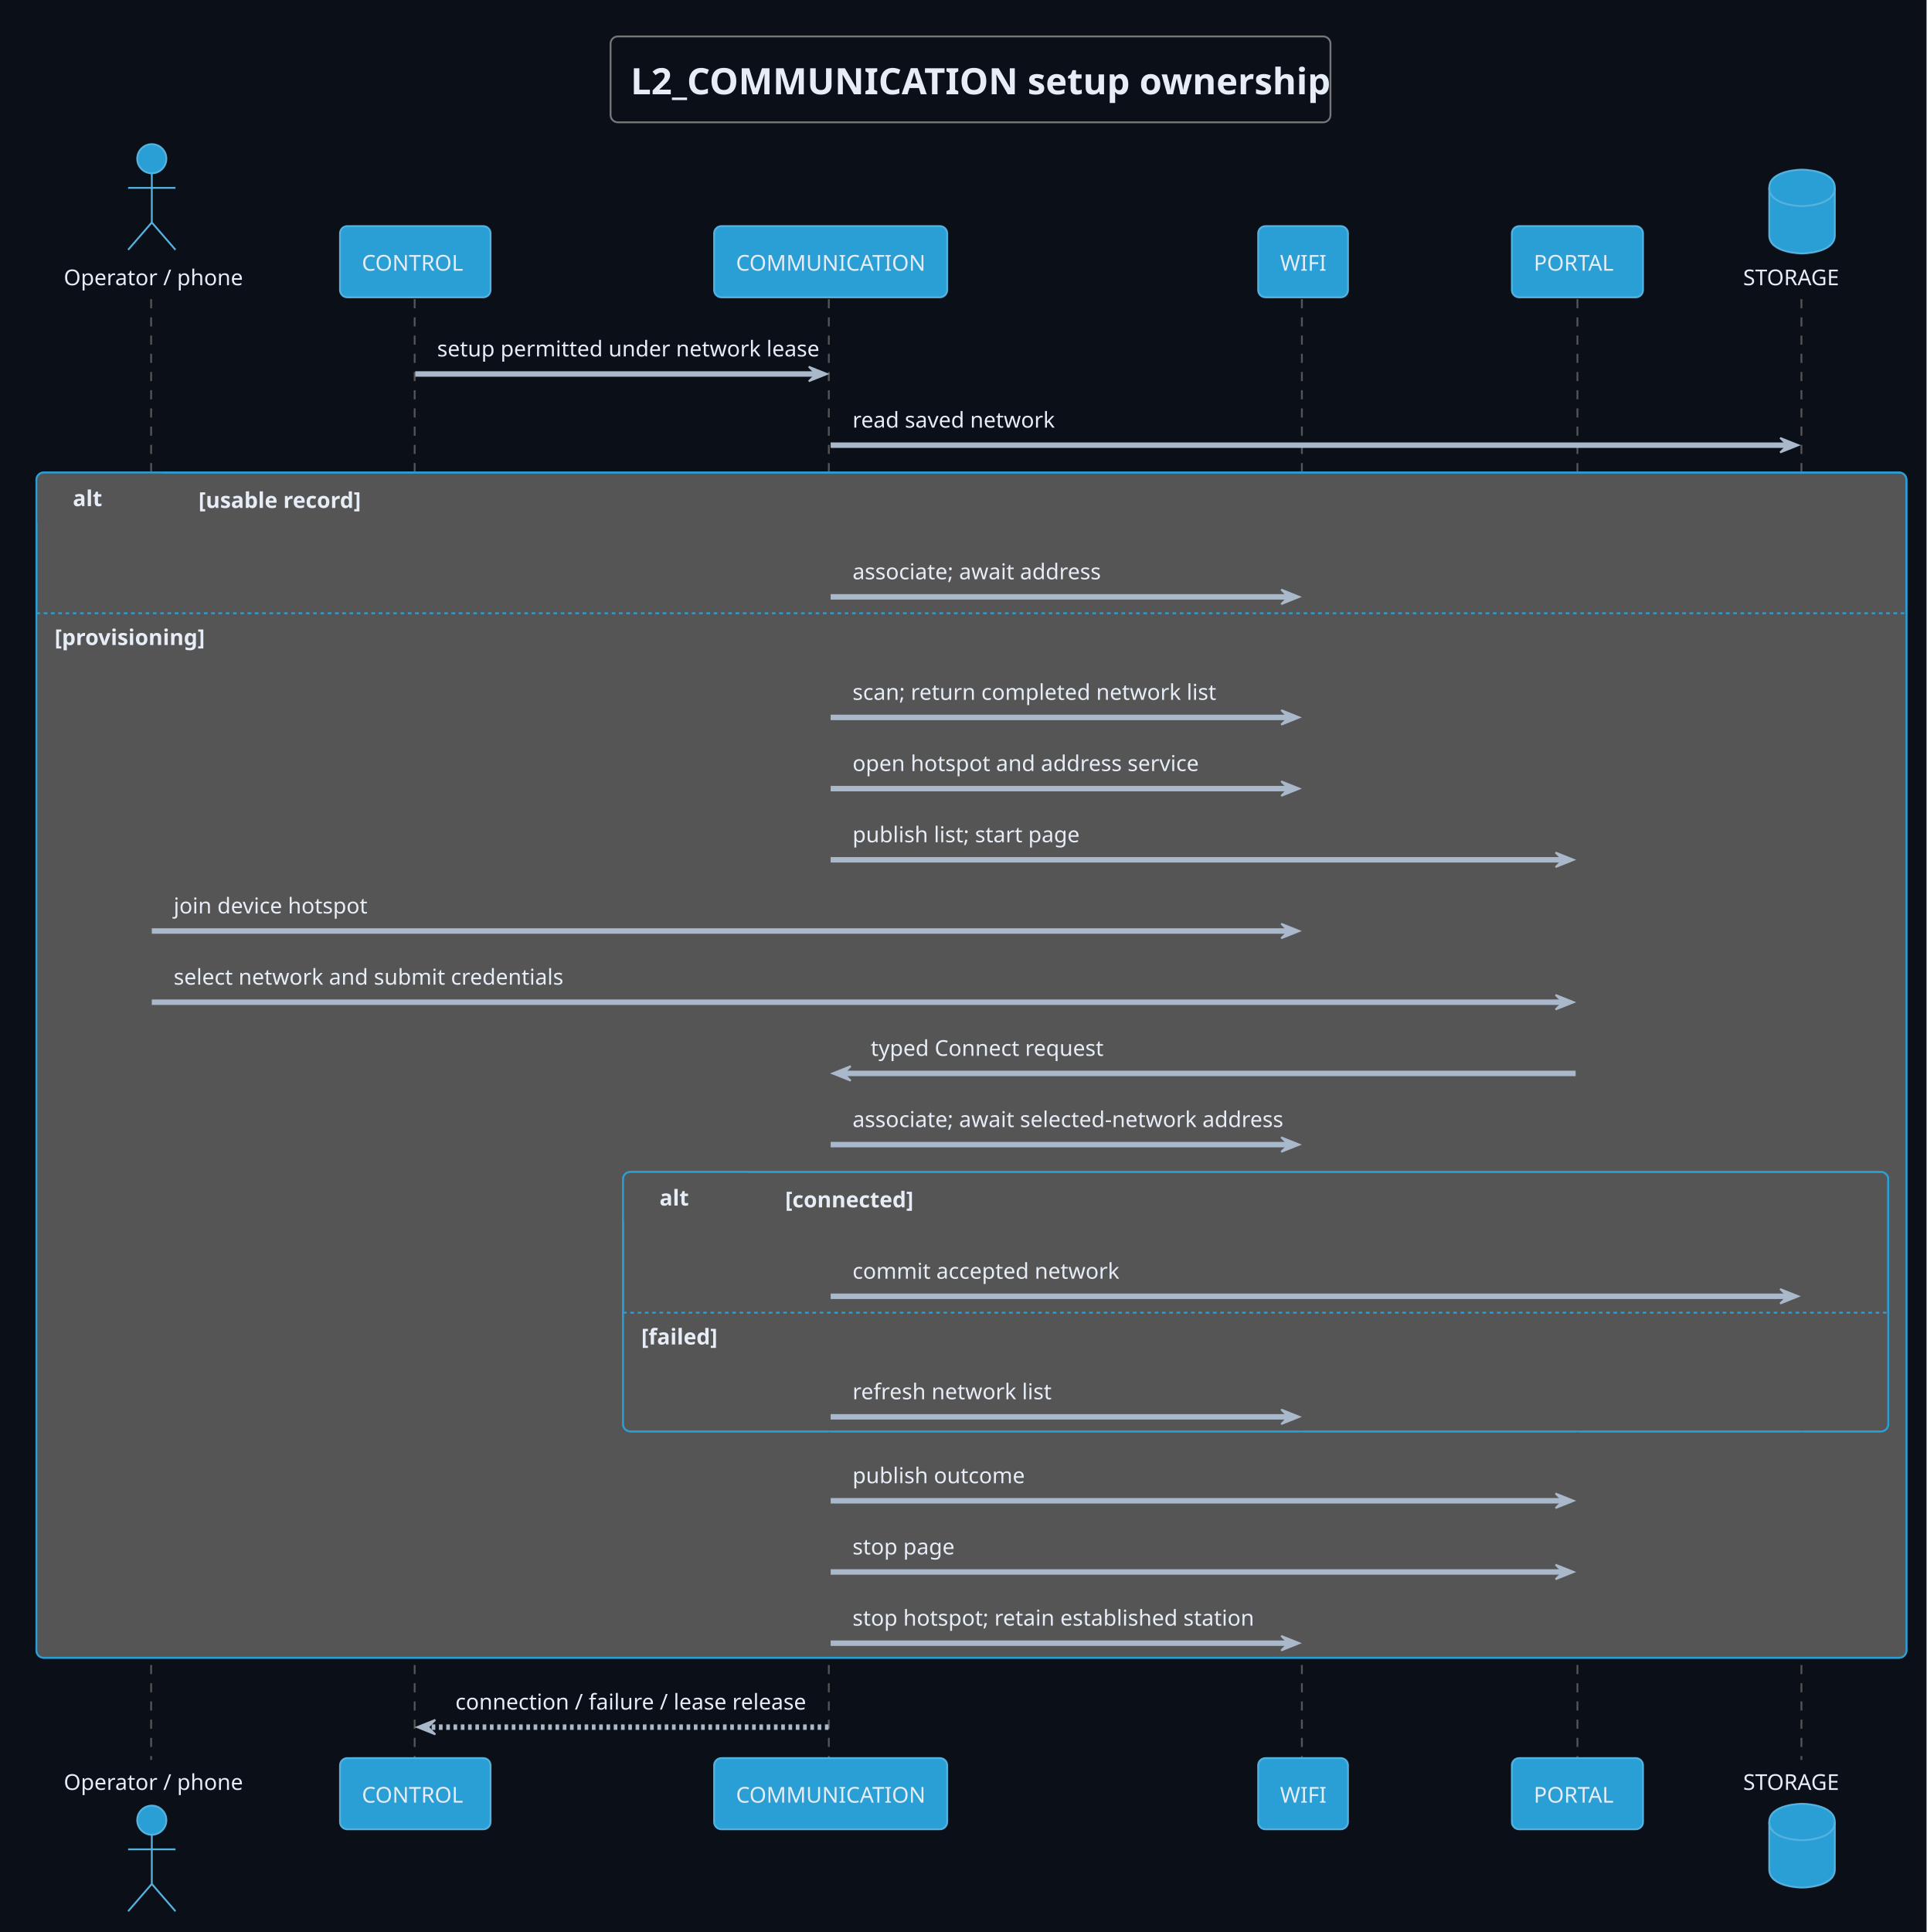
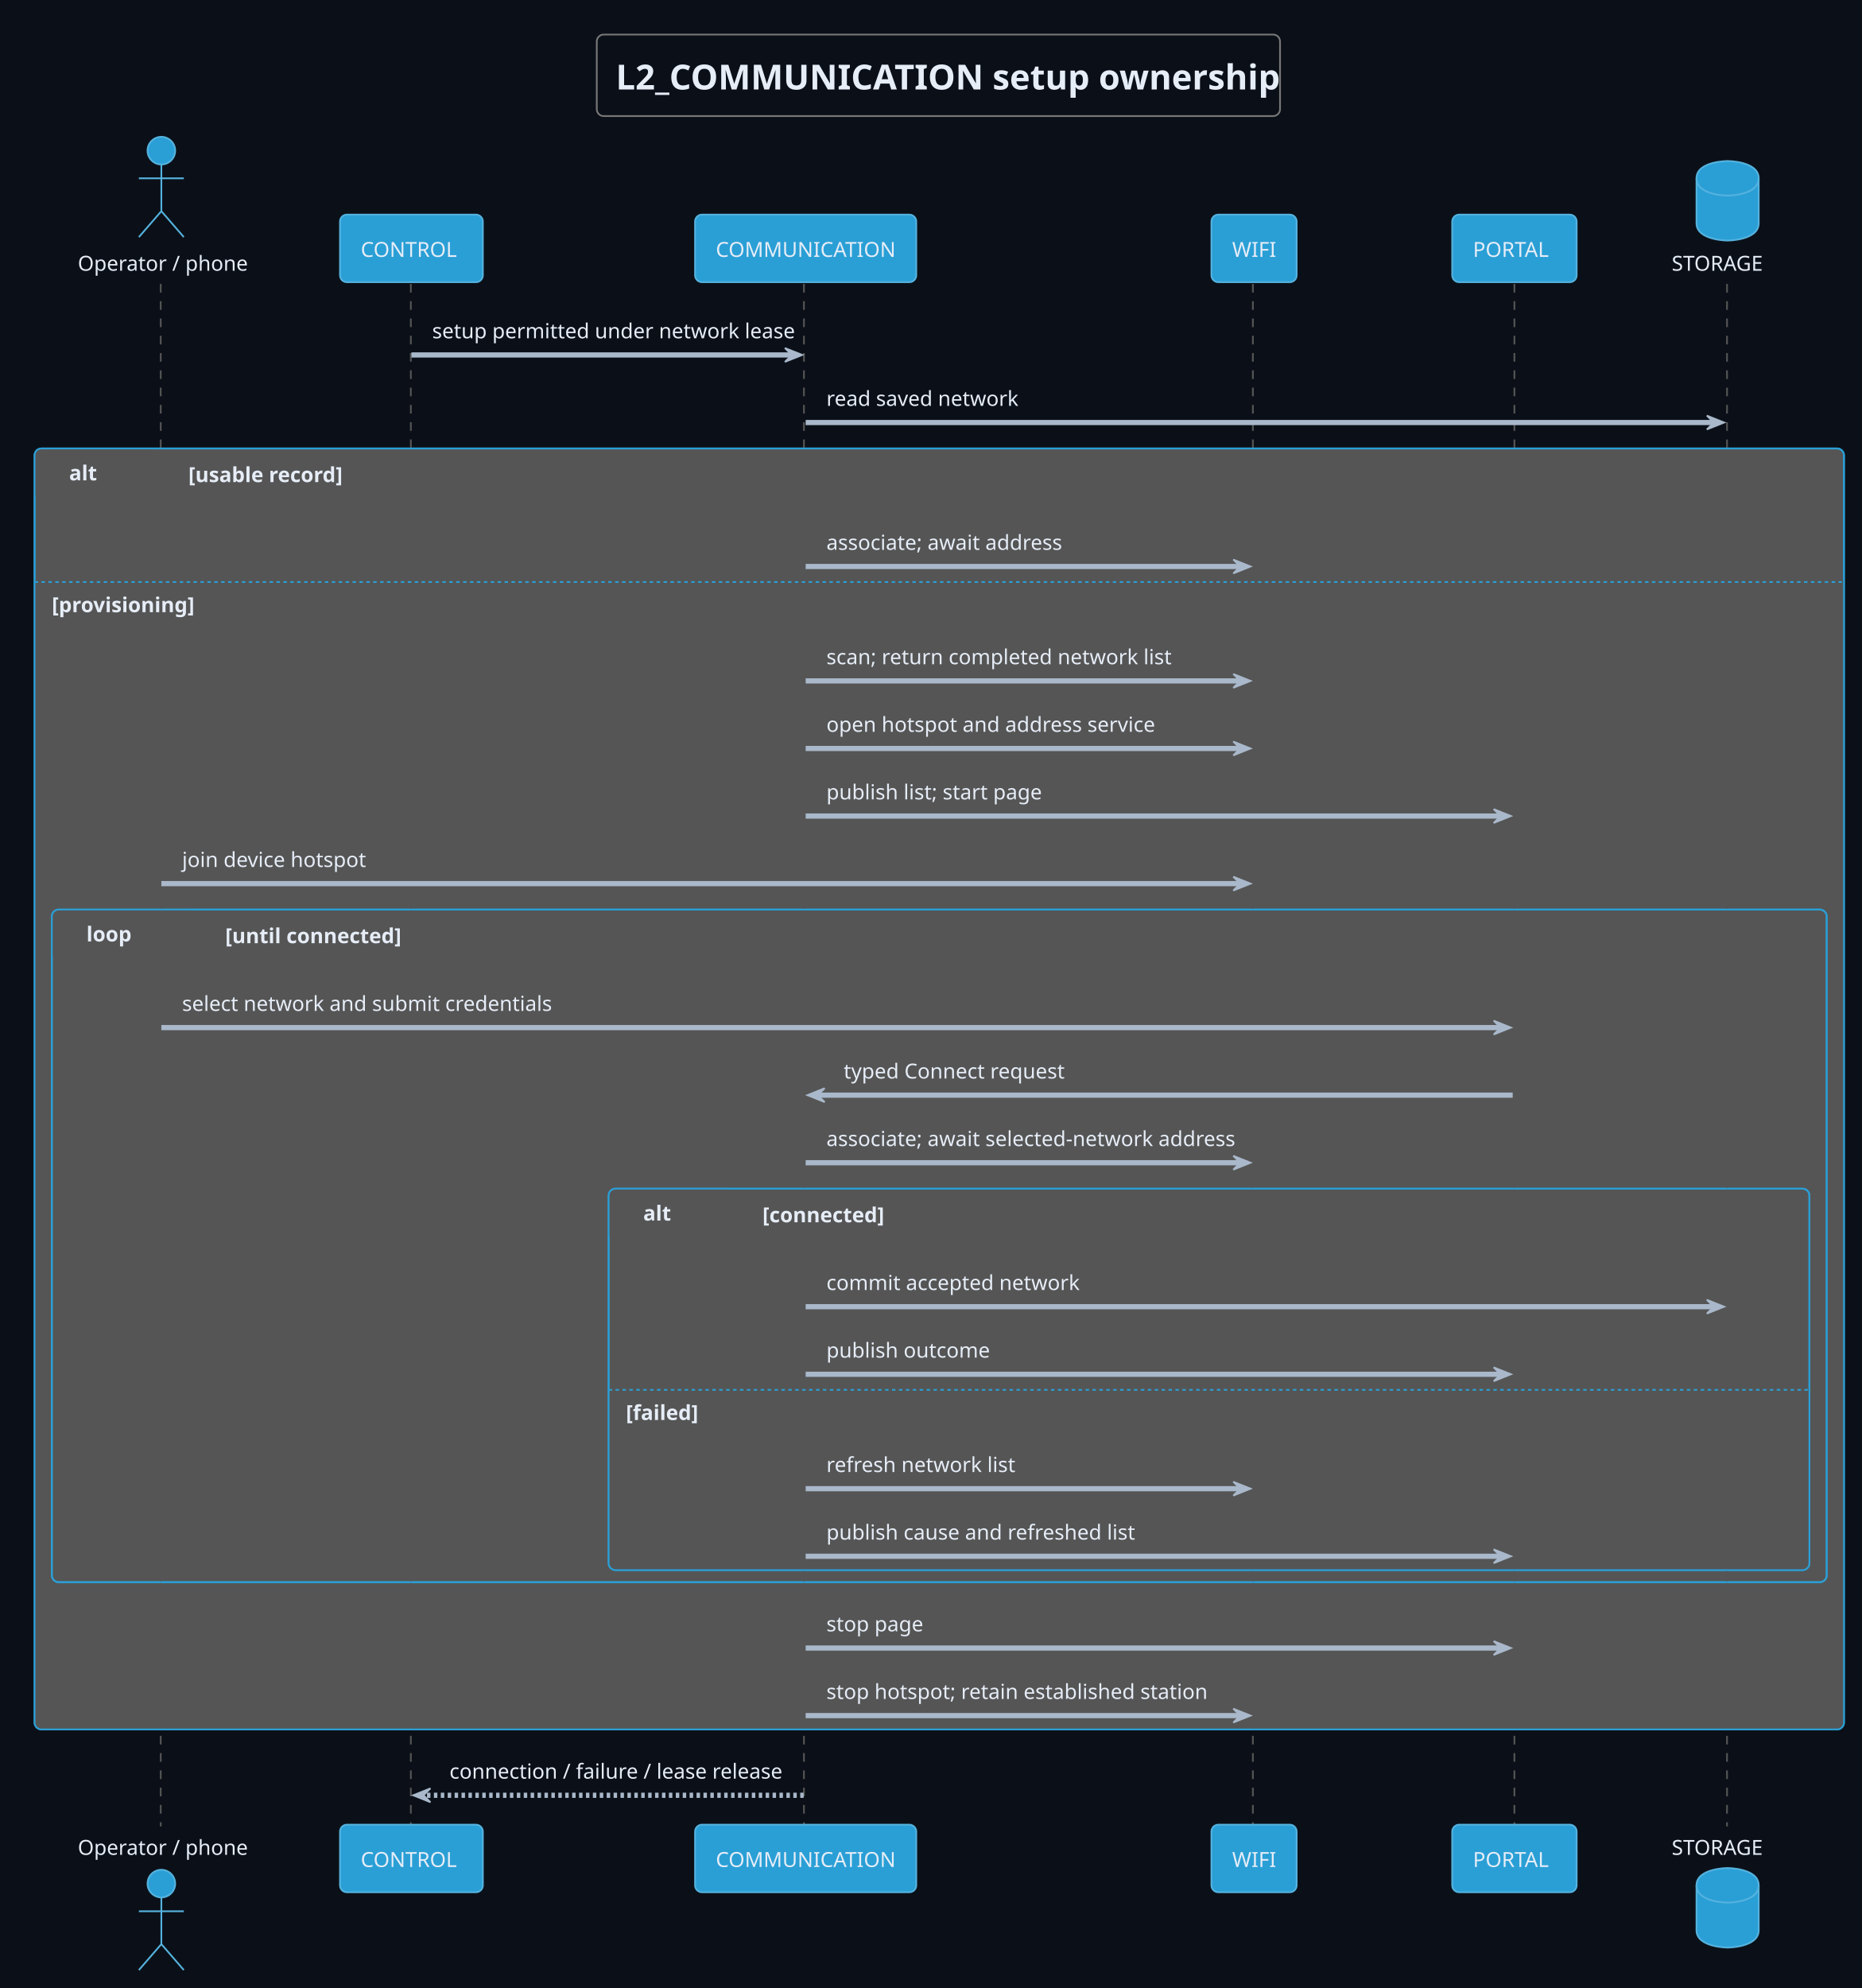
- <svg xmlns="http://www.w3.org/2000/svg" contentStyleType="text/css" data-diagram-type="SEQUENCE" height="1105.208px" preserveAspectRatio="none" style="width:1102px;height:1105px;background:#0B1018;" version="1.1" viewBox="0 0 1102 1105" width="1102.083px" zoomAndPan="magnify">
+ <svg xmlns="http://www.w3.org/2000/svg" contentStyleType="text/css" data-diagram-type="SEQUENCE" height="1198.958px" preserveAspectRatio="none" style="width:1122px;height:1198px;background:#0B1018;" version="1.1" viewBox="0 0 1122 1198" width="1122.917px" zoomAndPan="magnify">
  <defs />
  <g>
-     <rect fill="#0B1018" height="1105.208" style="stroke:none;stroke-width:1.042;" width="1102.083" x="0" y="0" />
-     <rect fill="none" height="49.121" rx="4.167" ry="4.167" style="stroke:#777777;stroke-width:1.042;" width="411.822" x="349.279" y="20.833" />
-     <text fill="#E6EDF7" font-family="sans-serif" font-size="20.833" font-weight="bold" lengthAdjust="spacing" textLength="388.906" x="360.738" y="53.919">L2_COMMUNICATION setup ownership</text>
-     <rect fill="#555555" height="677.897" rx="4.167" ry="4.167" style="stroke:#2A9FD6;stroke-width:1.042;" width="1069.756" x="20.833" y="270.247" />
-     <path d="M20.833,349.707 L1090.589,349.707 L1090.589,943.978 A4.167,4.167 0 0 1 1086.423,948.144 L25,948.144 A4.167,4.167 0 0 1 20.833,943.978 L20.833,349.707" fill="#555555" style="stroke:none;stroke-width:1.042;" />
-     <rect fill="#555555" height="148.405" rx="4.167" ry="4.167" style="stroke:#2A9FD6;stroke-width:1.042;" width="723.741" x="356.432" y="670.28" />
-     <path d="M356.432,749.74 L1080.173,749.74 L1080.173,814.518 A4.167,4.167 0 0 1 1076.006,818.685 L360.599,818.685 A4.167,4.167 0 0 1 356.432,814.518 L356.432,749.74" fill="#555555" style="stroke:none;stroke-width:1.042;" />
+     <rect fill="#0B1018" height="1198.958" style="stroke:none;stroke-width:1.042;" width="1122.917" x="0" y="0" />
+     <rect fill="none" height="49.121" rx="4.167" ry="4.167" style="stroke:#777777;stroke-width:1.042;" width="411.822" x="359.696" y="20.833" />
+     <text fill="#E6EDF7" font-family="sans-serif" font-size="20.833" font-weight="bold" lengthAdjust="spacing" textLength="388.906" x="371.154" y="53.919">L2_COMMUNICATION setup ownership</text>
+     <rect fill="#555555" height="771.94" rx="4.167" ry="4.167" style="stroke:#2A9FD6;stroke-width:1.042;" width="1090.589" x="20.833" y="270.247" />
+     <path d="M20.833,349.707 L1111.423,349.707 L1111.423,1038.021 A4.167,4.167 0 0 1 1107.256,1042.188 L25,1042.188 A4.167,4.167 0 0 1 20.833,1038.021 L20.833,349.707" fill="#555555" style="stroke:none;stroke-width:1.042;" />
+     <rect fill="#555555" height="405.339" rx="4.167" ry="4.167" style="stroke:#2A9FD6;stroke-width:1.042;" width="1069.756" x="31.25" y="548.112" />
+     <rect fill="#555555" height="229.85" rx="4.167" ry="4.167" style="stroke:#2A9FD6;stroke-width:1.042;" width="723.741" x="366.849" y="716.309" />
+     <path d="M366.849,836.491 L1090.589,836.491 L1090.589,941.992 A4.167,4.167 0 0 1 1086.423,946.159 L371.015,946.159 A4.167,4.167 0 0 1 366.849,941.992 L366.849,836.491" fill="#555555" style="stroke:none;stroke-width:1.042;" />
    <g class="participant-lifeline" data-entity-uid="part1" data-qualified-name="Operator" id="part1-lifeline">
      <g>
-         <rect fill="#000000" fill-opacity="0" height="835.482" width="8.333" x="82.67" y="171.094" />
-         <line style="stroke:#555555;stroke-width:1.042;stroke-dasharray:5.208,5.208;" x1="86.458" x2="86.458" y1="171.094" y2="1006.576" />
+         <rect fill="#000000" fill-opacity="0" height="929.525" width="8.333" x="93.087" y="171.094" />
+         <line style="stroke:#555555;stroke-width:1.042;stroke-dasharray:5.208,5.208;" x1="96.875" x2="96.875" y1="171.094" y2="1100.619" />
      </g>
    </g>
    <g class="participant-lifeline" data-entity-uid="part2" data-qualified-name="CONTROL" id="part2-lifeline">
      <g>
-         <rect fill="#000000" fill-opacity="0" height="835.482" width="8.333" x="233.397" y="171.094" />
-         <line style="stroke:#555555;stroke-width:1.042;stroke-dasharray:5.208,5.208;" x1="237.215" x2="237.215" y1="171.094" y2="1006.576" />
+         <rect fill="#000000" fill-opacity="0" height="929.525" width="8.333" x="243.814" y="171.094" />
+         <line style="stroke:#555555;stroke-width:1.042;stroke-dasharray:5.208,5.208;" x1="247.632" x2="247.632" y1="171.094" y2="1100.619" />
      </g>
    </g>
    <g class="participant-lifeline" data-entity-uid="part3" data-qualified-name="COMMUNICATION" id="part3-lifeline">
      <g>
-         <rect fill="#000000" fill-opacity="0" height="835.482" width="8.333" x="471.011" y="171.094" />
-         <line style="stroke:#555555;stroke-width:1.042;stroke-dasharray:5.208,5.208;" x1="474.14" x2="474.14" y1="171.094" y2="1006.576" />
+         <rect fill="#000000" fill-opacity="0" height="929.525" width="8.333" x="481.428" y="171.094" />
+         <line style="stroke:#555555;stroke-width:1.042;stroke-dasharray:5.208,5.208;" x1="484.557" x2="484.557" y1="171.094" y2="1100.619" />
      </g>
    </g>
    <g class="participant-lifeline" data-entity-uid="part4" data-qualified-name="WIFI" id="part4-lifeline">
      <g>
-         <rect fill="#000000" fill-opacity="0" height="835.482" width="8.333" x="741.267" y="171.094" />
-         <line style="stroke:#555555;stroke-width:1.042;stroke-dasharray:5.208,5.208;" x1="744.744" x2="744.744" y1="171.094" y2="1006.576" />
+         <rect fill="#000000" fill-opacity="0" height="929.525" width="8.333" x="751.684" y="171.094" />
+         <line style="stroke:#555555;stroke-width:1.042;stroke-dasharray:5.208,5.208;" x1="755.16" x2="755.16" y1="171.094" y2="1100.619" />
      </g>
    </g>
    <g class="participant-lifeline" data-entity-uid="part5" data-qualified-name="PORTAL" id="part5-lifeline">
      <g>
-         <rect fill="#000000" fill-opacity="0" height="835.482" width="8.333" x="898.213" y="171.094" />
-         <line style="stroke:#555555;stroke-width:1.042;stroke-dasharray:5.208,5.208;" x1="902.373" x2="902.373" y1="171.094" y2="1006.576" />
+         <rect fill="#000000" fill-opacity="0" height="929.525" width="8.333" x="908.629" y="171.094" />
+         <line style="stroke:#555555;stroke-width:1.042;stroke-dasharray:5.208,5.208;" x1="912.79" x2="912.79" y1="171.094" y2="1100.619" />
      </g>
    </g>
    <g class="participant-lifeline" data-entity-uid="part6" data-qualified-name="STORAGE" id="part6-lifeline">
      <g>
-         <rect fill="#000000" fill-opacity="0" height="835.482" width="8.333" x="1026.696" y="171.094" />
-         <line style="stroke:#555555;stroke-width:1.042;stroke-dasharray:5.208,5.208;" x1="1030.511" x2="1030.511" y1="171.094" y2="1006.576" />
+         <rect fill="#000000" fill-opacity="0" height="929.525" width="8.333" x="1037.112" y="171.094" />
+         <line style="stroke:#555555;stroke-width:1.042;stroke-dasharray:5.208,5.208;" x1="1040.927" x2="1040.927" y1="171.094" y2="1100.619" />
      </g>
    </g>
    <g class="participant participant-head" data-entity-uid="part1" data-qualified-name="Operator" id="part1-head">
-       <text fill="#E6EDF7" font-family="sans-serif" font-size="12.5" lengthAdjust="spacing" textLength="94.507" x="36.458" y="163.139">Operator / phone</text>
-       <ellipse cx="86.837" cy="90.788" fill="#2A9FD6" rx="8.333" ry="8.333" style="stroke:#55B2DE;stroke-width:1.042;" />
-       <path d="M86.837,99.121 L86.837,127.246 M73.295,107.454 L100.378,107.454 M86.837,127.246 L73.295,142.871 M86.837,127.246 L100.378,142.871" fill="none" style="stroke:#55B2DE;stroke-width:1.042;" />
+       <text fill="#E6EDF7" font-family="sans-serif" font-size="12.5" lengthAdjust="spacing" textLength="94.507" x="46.875" y="163.139">Operator / phone</text>
+       <ellipse cx="97.253" cy="90.788" fill="#2A9FD6" rx="8.333" ry="8.333" style="stroke:#55B2DE;stroke-width:1.042;" />
+       <path d="M97.253,99.121 L97.253,127.246 M83.712,107.454 L110.795,107.454 M97.253,127.246 L83.712,142.871 M97.253,127.246 L110.795,142.871" fill="none" style="stroke:#55B2DE;stroke-width:1.042;" />
    </g>
    <g class="participant participant-tail" data-entity-uid="part1" data-qualified-name="Operator" id="part1-tail">
-       <text fill="#E6EDF7" font-family="sans-serif" font-size="12.5" lengthAdjust="spacing" textLength="94.507" x="36.458" y="1023.718">Operator / phone</text>
-       <ellipse cx="86.837" cy="1041.048" fill="#2A9FD6" rx="8.333" ry="8.333" style="stroke:#55B2DE;stroke-width:1.042;" />
-       <path d="M86.837,1049.381 L86.837,1077.506 M73.295,1057.715 L100.378,1057.715 M86.837,1077.506 L73.295,1093.131 M86.837,1077.506 L100.378,1093.131" fill="none" style="stroke:#55B2DE;stroke-width:1.042;" />
+       <text fill="#E6EDF7" font-family="sans-serif" font-size="12.5" lengthAdjust="spacing" textLength="94.507" x="46.875" y="1117.761">Operator / phone</text>
+       <ellipse cx="97.253" cy="1135.091" fill="#2A9FD6" rx="8.333" ry="8.333" style="stroke:#55B2DE;stroke-width:1.042;" />
+       <path d="M97.253,1143.425 L97.253,1171.55 M83.712,1151.758 L110.795,1151.758 M97.253,1171.55 L83.712,1187.175 M97.253,1171.55 L110.795,1187.175" fill="none" style="stroke:#55B2DE;stroke-width:1.042;" />
    </g>
    <g class="participant participant-head" data-entity-uid="part2" data-qualified-name="CONTROL" id="part2-head">
-       <rect fill="#2A9FD6" height="40.723" rx="4.167" ry="4.167" style="stroke:#55B2DE;stroke-width:1.042;" width="86.115" x="194.507" y="129.329" />
-       <text fill="#E6EDF7" font-family="sans-serif" font-size="12.5" lengthAdjust="spacing" textLength="61.114" x="207.007" y="154.805">CONTROL</text>
+       <rect fill="#2A9FD6" height="40.723" rx="4.167" ry="4.167" style="stroke:#55B2DE;stroke-width:1.042;" width="86.115" x="204.923" y="129.329" />
+       <text fill="#E6EDF7" font-family="sans-serif" font-size="12.5" lengthAdjust="spacing" textLength="61.114" x="217.423" y="154.805">CONTROL</text>
    </g>
    <g class="participant participant-tail" data-entity-uid="part2" data-qualified-name="CONTROL" id="part2-tail">
-       <rect fill="#2A9FD6" height="40.723" rx="4.167" ry="4.167" style="stroke:#55B2DE;stroke-width:1.042;" width="86.115" x="194.507" y="1005.534" />
-       <text fill="#E6EDF7" font-family="sans-serif" font-size="12.5" lengthAdjust="spacing" textLength="61.114" x="207.007" y="1031.01">CONTROL</text>
+       <rect fill="#2A9FD6" height="40.723" rx="4.167" ry="4.167" style="stroke:#55B2DE;stroke-width:1.042;" width="86.115" x="204.923" y="1099.577" />
+       <text fill="#E6EDF7" font-family="sans-serif" font-size="12.5" lengthAdjust="spacing" textLength="61.114" x="217.423" y="1125.053">CONTROL</text>
    </g>
    <g class="participant participant-head" data-entity-uid="part3" data-qualified-name="COMMUNICATION" id="part3-head">
-       <rect fill="#2A9FD6" height="40.723" rx="4.167" ry="4.167" style="stroke:#55B2DE;stroke-width:1.042;" width="133.325" x="408.515" y="129.329" />
-       <text fill="#E6EDF7" font-family="sans-serif" font-size="12.5" lengthAdjust="spacing" textLength="108.325" x="421.015" y="154.805">COMMUNICATION</text>
+       <rect fill="#2A9FD6" height="40.723" rx="4.167" ry="4.167" style="stroke:#55B2DE;stroke-width:1.042;" width="133.325" x="418.932" y="129.329" />
+       <text fill="#E6EDF7" font-family="sans-serif" font-size="12.5" lengthAdjust="spacing" textLength="108.325" x="431.432" y="154.805">COMMUNICATION</text>
    </g>
    <g class="participant participant-tail" data-entity-uid="part3" data-qualified-name="COMMUNICATION" id="part3-tail">
-       <rect fill="#2A9FD6" height="40.723" rx="4.167" ry="4.167" style="stroke:#55B2DE;stroke-width:1.042;" width="133.325" x="408.515" y="1005.534" />
-       <text fill="#E6EDF7" font-family="sans-serif" font-size="12.5" lengthAdjust="spacing" textLength="108.325" x="421.015" y="1031.01">COMMUNICATION</text>
+       <rect fill="#2A9FD6" height="40.723" rx="4.167" ry="4.167" style="stroke:#55B2DE;stroke-width:1.042;" width="133.325" x="418.932" y="1099.577" />
+       <text fill="#E6EDF7" font-family="sans-serif" font-size="12.5" lengthAdjust="spacing" textLength="108.325" x="431.432" y="1125.053">COMMUNICATION</text>
    </g>
    <g class="participant participant-head" data-entity-uid="part4" data-qualified-name="WIFI" id="part4-head">
-       <rect fill="#2A9FD6" height="40.723" rx="4.167" ry="4.167" style="stroke:#55B2DE;stroke-width:1.042;" width="51.379" x="719.744" y="129.329" />
-       <text fill="#E6EDF7" font-family="sans-serif" font-size="12.5" lengthAdjust="spacing" textLength="26.379" x="732.244" y="154.805">WIFI</text>
+       <rect fill="#2A9FD6" height="40.723" rx="4.167" ry="4.167" style="stroke:#55B2DE;stroke-width:1.042;" width="51.379" x="730.16" y="129.329" />
+       <text fill="#E6EDF7" font-family="sans-serif" font-size="12.5" lengthAdjust="spacing" textLength="26.379" x="742.66" y="154.805">WIFI</text>
    </g>
    <g class="participant participant-tail" data-entity-uid="part4" data-qualified-name="WIFI" id="part4-tail">
-       <rect fill="#2A9FD6" height="40.723" rx="4.167" ry="4.167" style="stroke:#55B2DE;stroke-width:1.042;" width="51.379" x="719.744" y="1005.534" />
-       <text fill="#E6EDF7" font-family="sans-serif" font-size="12.5" lengthAdjust="spacing" textLength="26.379" x="732.244" y="1031.01">WIFI</text>
+       <rect fill="#2A9FD6" height="40.723" rx="4.167" ry="4.167" style="stroke:#55B2DE;stroke-width:1.042;" width="51.379" x="730.16" y="1099.577" />
+       <text fill="#E6EDF7" font-family="sans-serif" font-size="12.5" lengthAdjust="spacing" textLength="26.379" x="742.66" y="1125.053">WIFI</text>
    </g>
    <g class="participant participant-head" data-entity-uid="part5" data-qualified-name="PORTAL" id="part5-head">
-       <rect fill="#2A9FD6" height="40.723" rx="4.167" ry="4.167" style="stroke:#55B2DE;stroke-width:1.042;" width="75.012" x="864.873" y="129.329" />
-       <text fill="#E6EDF7" font-family="sans-serif" font-size="12.5" lengthAdjust="spacing" textLength="50.012" x="877.373" y="154.805">PORTAL</text>
+       <rect fill="#2A9FD6" height="40.723" rx="4.167" ry="4.167" style="stroke:#55B2DE;stroke-width:1.042;" width="75.012" x="875.29" y="129.329" />
+       <text fill="#E6EDF7" font-family="sans-serif" font-size="12.5" lengthAdjust="spacing" textLength="50.012" x="887.79" y="154.805">PORTAL</text>
    </g>
    <g class="participant participant-tail" data-entity-uid="part5" data-qualified-name="PORTAL" id="part5-tail">
-       <rect fill="#2A9FD6" height="40.723" rx="4.167" ry="4.167" style="stroke:#55B2DE;stroke-width:1.042;" width="75.012" x="864.873" y="1005.534" />
-       <text fill="#E6EDF7" font-family="sans-serif" font-size="12.5" lengthAdjust="spacing" textLength="50.012" x="877.373" y="1031.01">PORTAL</text>
+       <rect fill="#2A9FD6" height="40.723" rx="4.167" ry="4.167" style="stroke:#55B2DE;stroke-width:1.042;" width="75.012" x="875.29" y="1099.577" />
+       <text fill="#E6EDF7" font-family="sans-serif" font-size="12.5" lengthAdjust="spacing" textLength="50.012" x="887.79" y="1125.053">PORTAL</text>
    </g>
    <g class="participant participant-head" data-entity-uid="part6" data-qualified-name="STORAGE" id="part6-head">
-       <text fill="#E6EDF7" font-family="sans-serif" font-size="12.5" lengthAdjust="spacing" textLength="61.121" x="997.177" y="163.139">STORAGE</text>
-       <path d="M1012.112,107.454 C1012.112,97.038 1030.862,97.038 1030.862,97.038 C1030.862,97.038 1049.612,97.038 1049.612,107.454 L1049.612,134.538 C1049.612,144.954 1030.862,144.954 1030.862,144.954 C1030.862,144.954 1012.112,144.954 1012.112,134.538 L1012.112,107.454" fill="#2A9FD6" style="stroke:#55B2DE;stroke-width:1.042;" />
-       <path d="M1012.112,107.454 C1012.112,117.871 1030.862,117.871 1030.862,117.871 C1030.862,117.871 1049.612,117.871 1049.612,107.454" fill="none" style="stroke:#55B2DE;stroke-width:1.042;" />
+       <text fill="#E6EDF7" font-family="sans-serif" font-size="12.5" lengthAdjust="spacing" textLength="61.121" x="1007.594" y="163.139">STORAGE</text>
+       <path d="M1022.529,107.454 C1022.529,97.038 1041.279,97.038 1041.279,97.038 C1041.279,97.038 1060.029,97.038 1060.029,107.454 L1060.029,134.538 C1060.029,144.954 1041.279,144.954 1041.279,144.954 C1041.279,144.954 1022.529,144.954 1022.529,134.538 L1022.529,107.454" fill="#2A9FD6" style="stroke:#55B2DE;stroke-width:1.042;" />
+       <path d="M1022.529,107.454 C1022.529,117.871 1041.279,117.871 1041.279,117.871 C1041.279,117.871 1060.029,117.871 1060.029,107.454" fill="none" style="stroke:#55B2DE;stroke-width:1.042;" />
    </g>
    <g class="participant participant-tail" data-entity-uid="part6" data-qualified-name="STORAGE" id="part6-tail">
-       <text fill="#E6EDF7" font-family="sans-serif" font-size="12.5" lengthAdjust="spacing" textLength="61.121" x="997.177" y="1023.718">STORAGE</text>
-       <path d="M1012.112,1042.09 C1012.112,1031.673 1030.862,1031.673 1030.862,1031.673 C1030.862,1031.673 1049.612,1031.673 1049.612,1042.09 L1049.612,1069.173 C1049.612,1079.59 1030.862,1079.59 1030.862,1079.59 C1030.862,1079.59 1012.112,1079.59 1012.112,1069.173 L1012.112,1042.09" fill="#2A9FD6" style="stroke:#55B2DE;stroke-width:1.042;" />
-       <path d="M1012.112,1042.09 C1012.112,1052.506 1030.862,1052.506 1030.862,1052.506 C1030.862,1052.506 1049.612,1052.506 1049.612,1042.09" fill="none" style="stroke:#55B2DE;stroke-width:1.042;" />
+       <text fill="#E6EDF7" font-family="sans-serif" font-size="12.5" lengthAdjust="spacing" textLength="61.121" x="1007.594" y="1117.761">STORAGE</text>
+       <path d="M1022.529,1136.133 C1022.529,1125.716 1041.279,1125.716 1041.279,1125.716 C1041.279,1125.716 1060.029,1125.716 1060.029,1136.133 L1060.029,1163.216 C1060.029,1173.633 1041.279,1173.633 1041.279,1173.633 C1041.279,1173.633 1022.529,1173.633 1022.529,1163.216 L1022.529,1136.133" fill="#2A9FD6" style="stroke:#55B2DE;stroke-width:1.042;" />
+       <path d="M1022.529,1136.133 C1022.529,1146.55 1041.279,1146.55 1041.279,1146.55 C1041.279,1146.55 1060.029,1146.55 1060.029,1136.133" fill="none" style="stroke:#55B2DE;stroke-width:1.042;" />
    </g>
    <g class="message" data-entity-1="part2" data-entity-2="part3" id="msg1">
-       <polygon fill="#A9B8CA" points="462.678,209.733,473.095,213.9,462.678,218.066,466.845,213.9" style="stroke:#A9B8CA;stroke-width:1.042;" />
-       <line style="stroke:#A9B8CA;stroke-width:3.125;" x1="237.564" x2="468.928" y1="213.9" y2="213.9" />
-       <text fill="#E6EDF7" font-family="sans-serif" font-size="12.5" lengthAdjust="spacing" textLength="202.197" x="250.064" y="203.862">setup permitted under network lease</text>
+       <polygon fill="#A9B8CA" points="473.095,209.733,483.511,213.9,473.095,218.066,477.261,213.9" style="stroke:#A9B8CA;stroke-width:1.042;" />
+       <line style="stroke:#A9B8CA;stroke-width:3.125;" x1="247.981" x2="479.345" y1="213.9" y2="213.9" />
+       <text fill="#E6EDF7" font-family="sans-serif" font-size="12.5" lengthAdjust="spacing" textLength="202.197" x="260.481" y="203.862">setup permitted under network lease</text>
    </g>
    <g class="message" data-entity-1="part3" data-entity-2="part6" id="msg2">
-       <polygon fill="#A9B8CA" points="1018.362,250.456,1028.779,254.622,1018.362,258.789,1022.529,254.622" style="stroke:#A9B8CA;stroke-width:1.042;" />
-       <line style="stroke:#A9B8CA;stroke-width:3.125;" x1="475.178" x2="1024.612" y1="254.622" y2="254.622" />
-       <text fill="#E6EDF7" font-family="sans-serif" font-size="12.5" lengthAdjust="spacing" textLength="109.088" x="487.678" y="244.584">read saved network</text>
+       <polygon fill="#A9B8CA" points="1028.779,250.456,1039.196,254.622,1028.779,258.789,1032.946,254.622" style="stroke:#A9B8CA;stroke-width:1.042;" />
+       <line style="stroke:#A9B8CA;stroke-width:3.125;" x1="485.595" x2="1035.029" y1="254.622" y2="254.622" />
+       <text fill="#E6EDF7" font-family="sans-serif" font-size="12.5" lengthAdjust="spacing" textLength="109.088" x="498.095" y="244.584">read saved network</text>
    </g>
    <path d="M25,270.247 L92.712,270.247 L92.712,288.053 L82.296,298.47 L20.833,298.47 L20.833,274.414 A4.167,4.167 0 0 1 25,270.247" fill="#555555" />
-     <rect fill="none" height="677.897" rx="4.167" ry="4.167" style="stroke:#2A9FD6;stroke-width:1.042;" width="1069.756" x="20.833" y="270.247" />
+     <rect fill="none" height="771.94" rx="4.167" ry="4.167" style="stroke:#2A9FD6;stroke-width:1.042;" width="1090.589" x="20.833" y="270.247" />
    <text fill="#E6EDF7" font-family="sans-serif" font-size="12.5" font-weight="bold" lengthAdjust="spacing" textLength="14.587" x="41.667" y="289.474">alt</text>
    <text fill="#E6EDF7" font-family="sans-serif" font-size="12.5" font-weight="bold" lengthAdjust="spacing" textLength="90.302" x="113.546" y="290.515">[usable record]</text>
    <g class="message" data-entity-1="part3" data-entity-2="part4" id="msg3">
-       <polygon fill="#A9B8CA" points="732.934,337.207,743.35,341.374,732.934,345.54,737.1,341.374" style="stroke:#A9B8CA;stroke-width:1.042;" />
-       <line style="stroke:#A9B8CA;stroke-width:3.125;" x1="475.178" x2="739.184" y1="341.374" y2="341.374" />
-       <text fill="#E6EDF7" font-family="sans-serif" font-size="12.5" lengthAdjust="spacing" textLength="136.877" x="487.678" y="331.335">associate; await address</text>
-     </g>
-     <line style="stroke:#2A9FD6;stroke-width:1.042;stroke-dasharray:2.083,2.083;" x1="20.833" x2="1090.589" y1="350.749" y2="350.749" />
+       <polygon fill="#A9B8CA" points="743.35,337.207,753.767,341.374,743.35,345.54,747.517,341.374" style="stroke:#A9B8CA;stroke-width:1.042;" />
+       <line style="stroke:#A9B8CA;stroke-width:3.125;" x1="485.595" x2="749.6" y1="341.374" y2="341.374" />
+       <text fill="#E6EDF7" font-family="sans-serif" font-size="12.5" lengthAdjust="spacing" textLength="136.877" x="498.095" y="331.335">associate; await address</text>
+     </g>
+     <line style="stroke:#2A9FD6;stroke-width:1.042;stroke-dasharray:2.083,2.083;" x1="20.833" x2="1111.423" y1="350.749" y2="350.749" />
    <text fill="#E6EDF7" font-family="sans-serif" font-size="12.5" font-weight="bold" lengthAdjust="spacing" textLength="83.325" x="31.25" y="368.933">[provisioning]</text>
    <g class="message" data-entity-1="part3" data-entity-2="part4" id="msg4">
-       <polygon fill="#A9B8CA" points="732.934,406.152,743.35,410.319,732.934,414.486,737.1,410.319" style="stroke:#A9B8CA;stroke-width:1.042;" />
-       <line style="stroke:#A9B8CA;stroke-width:3.125;" x1="475.178" x2="739.184" y1="410.319" y2="410.319" />
-       <text fill="#E6EDF7" font-family="sans-serif" font-size="12.5" lengthAdjust="spacing" textLength="193.14" x="487.678" y="400.281">scan; return completed network list</text>
+       <polygon fill="#A9B8CA" points="743.35,406.152,753.767,410.319,743.35,414.486,747.517,410.319" style="stroke:#A9B8CA;stroke-width:1.042;" />
+       <line style="stroke:#A9B8CA;stroke-width:3.125;" x1="485.595" x2="749.6" y1="410.319" y2="410.319" />
+       <text fill="#E6EDF7" font-family="sans-serif" font-size="12.5" lengthAdjust="spacing" textLength="193.14" x="498.095" y="400.281">scan; return completed network list</text>
    </g>
    <g class="message" data-entity-1="part3" data-entity-2="part4" id="msg5">
-       <polygon fill="#A9B8CA" points="732.934,446.875,743.35,451.042,732.934,455.208,737.1,451.042" style="stroke:#A9B8CA;stroke-width:1.042;" />
-       <line style="stroke:#A9B8CA;stroke-width:3.125;" x1="475.178" x2="739.184" y1="451.042" y2="451.042" />
-       <text fill="#E6EDF7" font-family="sans-serif" font-size="12.5" lengthAdjust="spacing" textLength="187.622" x="487.678" y="441.003">open hotspot and address service</text>
+       <polygon fill="#A9B8CA" points="743.35,446.875,753.767,451.042,743.35,455.208,747.517,451.042" style="stroke:#A9B8CA;stroke-width:1.042;" />
+       <line style="stroke:#A9B8CA;stroke-width:3.125;" x1="485.595" x2="749.6" y1="451.042" y2="451.042" />
+       <text fill="#E6EDF7" font-family="sans-serif" font-size="12.5" lengthAdjust="spacing" textLength="187.622" x="498.095" y="441.003">open hotspot and address service</text>
    </g>
    <g class="message" data-entity-1="part3" data-entity-2="part5" id="msg6">
-       <polygon fill="#A9B8CA" points="889.879,487.598,900.296,491.764,889.879,495.931,894.046,491.764" style="stroke:#A9B8CA;stroke-width:1.042;" />
-       <line style="stroke:#A9B8CA;stroke-width:3.125;" x1="475.178" x2="896.129" y1="491.764" y2="491.764" />
-       <text fill="#E6EDF7" font-family="sans-serif" font-size="12.5" lengthAdjust="spacing" textLength="120.898" x="487.678" y="481.726">publish list; start page</text>
+       <polygon fill="#A9B8CA" points="900.296,487.598,910.713,491.764,900.296,495.931,904.463,491.764" style="stroke:#A9B8CA;stroke-width:1.042;" />
+       <line style="stroke:#A9B8CA;stroke-width:3.125;" x1="485.595" x2="906.546" y1="491.764" y2="491.764" />
+       <text fill="#E6EDF7" font-family="sans-serif" font-size="12.5" lengthAdjust="spacing" textLength="120.898" x="498.095" y="481.726">publish list; start page</text>
    </g>
    <g class="message" data-entity-1="part1" data-entity-2="part4" id="msg7">
-       <polygon fill="#A9B8CA" points="732.934,528.32,743.35,532.487,732.934,536.654,737.1,532.487" style="stroke:#A9B8CA;stroke-width:1.042;" />
-       <line style="stroke:#A9B8CA;stroke-width:3.125;" x1="86.837" x2="739.184" y1="532.487" y2="532.487" />
-       <text fill="#E6EDF7" font-family="sans-serif" font-size="12.5" lengthAdjust="spacing" textLength="103.54" x="99.337" y="522.449">join device hotspot</text>
-     </g>
+       <polygon fill="#A9B8CA" points="743.35,528.32,753.767,532.487,743.35,536.654,747.517,532.487" style="stroke:#A9B8CA;stroke-width:1.042;" />
+       <line style="stroke:#A9B8CA;stroke-width:3.125;" x1="97.253" x2="749.6" y1="532.487" y2="532.487" />
+       <text fill="#E6EDF7" font-family="sans-serif" font-size="12.5" lengthAdjust="spacing" textLength="103.54" x="109.753" y="522.449">join device hotspot</text>
+     </g>
+     <path d="M35.417,548.112 L114.921,548.112 L114.921,565.918 L104.504,576.335 L31.25,576.335 L31.25,552.279 A4.167,4.167 0 0 1 35.417,548.112" fill="#555555" />
+     <rect fill="none" height="405.339" rx="4.167" ry="4.167" style="stroke:#2A9FD6;stroke-width:1.042;" width="1069.756" x="31.25" y="548.112" />
+     <text fill="#E6EDF7" font-family="sans-serif" font-size="12.5" font-weight="bold" lengthAdjust="spacing" textLength="26.379" x="52.083" y="567.338">loop</text>
+     <text fill="#E6EDF7" font-family="sans-serif" font-size="12.5" font-weight="bold" lengthAdjust="spacing" textLength="100.69" x="135.754" y="568.38">[until connected]</text>
    <g class="message" data-entity-1="part1" data-entity-2="part5" id="msg8">
-       <polygon fill="#A9B8CA" points="889.879,569.043,900.296,573.21,889.879,577.376,894.046,573.21" style="stroke:#A9B8CA;stroke-width:1.042;" />
-       <line style="stroke:#A9B8CA;stroke-width:3.125;" x1="86.837" x2="896.129" y1="573.21" y2="573.21" />
-       <text fill="#E6EDF7" font-family="sans-serif" font-size="12.5" lengthAdjust="spacing" textLength="208.435" x="99.337" y="563.171">select network and submit credentials</text>
+       <polygon fill="#A9B8CA" points="900.296,615.072,910.713,619.238,900.296,623.405,904.463,619.238" style="stroke:#A9B8CA;stroke-width:1.042;" />
+       <line style="stroke:#A9B8CA;stroke-width:3.125;" x1="97.253" x2="906.546" y1="619.238" y2="619.238" />
+       <text fill="#E6EDF7" font-family="sans-serif" font-size="12.5" lengthAdjust="spacing" textLength="208.435" x="109.753" y="609.2">select network and submit credentials</text>
    </g>
    <g class="message" data-entity-1="part5" data-entity-2="part3" id="msg9">
-       <polygon fill="#A9B8CA" points="486.636,609.766,476.22,613.932,486.636,618.099,482.47,613.932" style="stroke:#A9B8CA;stroke-width:1.042;" />
-       <line style="stroke:#A9B8CA;stroke-width:3.125;" x1="480.386" x2="901.338" y1="613.932" y2="613.932" />
-       <text fill="#E6EDF7" font-family="sans-serif" font-size="12.5" lengthAdjust="spacing" textLength="125.775" x="498.095" y="603.894">typed Connect request</text>
+       <polygon fill="#A9B8CA" points="497.053,655.794,486.636,659.961,497.053,664.128,492.886,659.961" style="stroke:#A9B8CA;stroke-width:1.042;" />
+       <line style="stroke:#A9B8CA;stroke-width:3.125;" x1="490.803" x2="911.754" y1="659.961" y2="659.961" />
+       <text fill="#E6EDF7" font-family="sans-serif" font-size="12.5" lengthAdjust="spacing" textLength="125.775" x="508.511" y="649.923">typed Connect request</text>
    </g>
    <g class="message" data-entity-1="part3" data-entity-2="part4" id="msg10">
-       <polygon fill="#A9B8CA" points="732.934,650.488,743.35,654.655,732.934,658.822,737.1,654.655" style="stroke:#A9B8CA;stroke-width:1.042;" />
-       <line style="stroke:#A9B8CA;stroke-width:3.125;" x1="475.178" x2="739.184" y1="654.655" y2="654.655" />
-       <text fill="#E6EDF7" font-family="sans-serif" font-size="12.5" lengthAdjust="spacing" textLength="234.839" x="487.678" y="644.617">associate; await selected-network address</text>
-     </g>
-     <path d="M360.599,670.28 L428.311,670.28 L428.311,688.086 L417.894,698.503 L356.432,698.503 L356.432,674.447 A4.167,4.167 0 0 1 360.599,670.28" fill="#555555" />
-     <rect fill="none" height="148.405" rx="4.167" ry="4.167" style="stroke:#2A9FD6;stroke-width:1.042;" width="723.741" x="356.432" y="670.28" />
-     <text fill="#E6EDF7" font-family="sans-serif" font-size="12.5" font-weight="bold" lengthAdjust="spacing" textLength="14.587" x="377.265" y="689.506">alt</text>
-     <text fill="#E6EDF7" font-family="sans-serif" font-size="12.5" font-weight="bold" lengthAdjust="spacing" textLength="70.837" x="449.144" y="690.548">[connected]</text>
+       <polygon fill="#A9B8CA" points="743.35,696.517,753.767,700.684,743.35,704.85,747.517,700.684" style="stroke:#A9B8CA;stroke-width:1.042;" />
+       <line style="stroke:#A9B8CA;stroke-width:3.125;" x1="485.595" x2="749.6" y1="700.684" y2="700.684" />
+       <text fill="#E6EDF7" font-family="sans-serif" font-size="12.5" lengthAdjust="spacing" textLength="234.839" x="498.095" y="690.645">associate; await selected-network address</text>
+     </g>
+     <path d="M371.015,716.309 L438.728,716.309 L438.728,734.115 L428.311,744.531 L366.849,744.531 L366.849,720.475 A4.167,4.167 0 0 1 371.015,716.309" fill="#555555" />
+     <rect fill="none" height="229.85" rx="4.167" ry="4.167" style="stroke:#2A9FD6;stroke-width:1.042;" width="723.741" x="366.849" y="716.309" />
+     <text fill="#E6EDF7" font-family="sans-serif" font-size="12.5" font-weight="bold" lengthAdjust="spacing" textLength="14.587" x="387.682" y="735.535">alt</text>
+     <text fill="#E6EDF7" font-family="sans-serif" font-size="12.5" font-weight="bold" lengthAdjust="spacing" textLength="70.837" x="459.561" y="736.576">[connected]</text>
    <g class="message" data-entity-1="part3" data-entity-2="part6" id="msg11">
-       <polygon fill="#A9B8CA" points="1018.362,737.24,1028.779,741.406,1018.362,745.573,1022.529,741.406" style="stroke:#A9B8CA;stroke-width:1.042;" />
-       <line style="stroke:#A9B8CA;stroke-width:3.125;" x1="475.178" x2="1024.612" y1="741.406" y2="741.406" />
-       <text fill="#E6EDF7" font-family="sans-serif" font-size="12.5" lengthAdjust="spacing" textLength="141.724" x="487.678" y="731.368">commit accepted network</text>
-     </g>
-     <line style="stroke:#2A9FD6;stroke-width:1.042;stroke-dasharray:2.083,2.083;" x1="356.432" x2="1080.173" y1="750.781" y2="750.781" />
-     <text fill="#E6EDF7" font-family="sans-serif" font-size="12.5" font-weight="bold" lengthAdjust="spacing" textLength="40.973" x="366.849" y="768.966">[failed]</text>
-     <g class="message" data-entity-1="part3" data-entity-2="part4" id="msg12">
-       <polygon fill="#A9B8CA" points="732.934,806.185,743.35,810.352,732.934,814.518,737.1,810.352" style="stroke:#A9B8CA;stroke-width:1.042;" />
-       <line style="stroke:#A9B8CA;stroke-width:3.125;" x1="475.178" x2="739.184" y1="810.352" y2="810.352" />
-       <text fill="#E6EDF7" font-family="sans-serif" font-size="12.5" lengthAdjust="spacing" textLength="104.895" x="487.678" y="800.313">refresh network list</text>
-     </g>
-     <g class="message" data-entity-1="part3" data-entity-2="part5" id="msg13">
-       <polygon fill="#A9B8CA" points="889.879,854.199,900.296,858.366,889.879,862.533,894.046,858.366" style="stroke:#A9B8CA;stroke-width:1.042;" />
-       <line style="stroke:#A9B8CA;stroke-width:3.125;" x1="475.178" x2="896.129" y1="858.366" y2="858.366" />
-       <text fill="#E6EDF7" font-family="sans-serif" font-size="12.5" lengthAdjust="spacing" textLength="91.028" x="487.678" y="848.328">publish outcome</text>
+       <polygon fill="#A9B8CA" points="1028.779,783.268,1039.196,787.435,1028.779,791.602,1032.946,787.435" style="stroke:#A9B8CA;stroke-width:1.042;" />
+       <line style="stroke:#A9B8CA;stroke-width:3.125;" x1="485.595" x2="1035.029" y1="787.435" y2="787.435" />
+       <text fill="#E6EDF7" font-family="sans-serif" font-size="12.5" lengthAdjust="spacing" textLength="141.724" x="498.095" y="777.397">commit accepted network</text>
+     </g>
+     <g class="message" data-entity-1="part3" data-entity-2="part5" id="msg12">
+       <polygon fill="#A9B8CA" points="900.296,823.991,910.713,828.158,900.296,832.324,904.463,828.158" style="stroke:#A9B8CA;stroke-width:1.042;" />
+       <line style="stroke:#A9B8CA;stroke-width:3.125;" x1="485.595" x2="906.546" y1="828.158" y2="828.158" />
+       <text fill="#E6EDF7" font-family="sans-serif" font-size="12.5" lengthAdjust="spacing" textLength="91.028" x="498.095" y="818.119">publish outcome</text>
+     </g>
+     <line style="stroke:#2A9FD6;stroke-width:1.042;stroke-dasharray:2.083,2.083;" x1="366.849" x2="1090.589" y1="837.533" y2="837.533" />
+     <text fill="#E6EDF7" font-family="sans-serif" font-size="12.5" font-weight="bold" lengthAdjust="spacing" textLength="40.973" x="377.265" y="855.717">[failed]</text>
+     <g class="message" data-entity-1="part3" data-entity-2="part4" id="msg13">
+       <polygon fill="#A9B8CA" points="743.35,892.936,753.767,897.103,743.35,901.269,747.517,897.103" style="stroke:#A9B8CA;stroke-width:1.042;" />
+       <line style="stroke:#A9B8CA;stroke-width:3.125;" x1="485.595" x2="749.6" y1="897.103" y2="897.103" />
+       <text fill="#E6EDF7" font-family="sans-serif" font-size="12.5" lengthAdjust="spacing" textLength="104.895" x="498.095" y="887.065">refresh network list</text>
    </g>
    <g class="message" data-entity-1="part3" data-entity-2="part5" id="msg14">
-       <polygon fill="#A9B8CA" points="889.879,894.922,900.296,899.088,889.879,903.255,894.046,899.088" style="stroke:#A9B8CA;stroke-width:1.042;" />
-       <line style="stroke:#A9B8CA;stroke-width:3.125;" x1="475.178" x2="896.129" y1="899.088" y2="899.088" />
-       <text fill="#E6EDF7" font-family="sans-serif" font-size="12.5" lengthAdjust="spacing" textLength="54.907" x="487.678" y="889.05">stop page</text>
-     </g>
-     <g class="message" data-entity-1="part3" data-entity-2="part4" id="msg15">
-       <polygon fill="#A9B8CA" points="732.934,935.644,743.35,939.811,732.934,943.978,737.1,939.811" style="stroke:#A9B8CA;stroke-width:1.042;" />
-       <line style="stroke:#A9B8CA;stroke-width:3.125;" x1="475.178" x2="739.184" y1="939.811" y2="939.811" />
-       <text fill="#E6EDF7" font-family="sans-serif" font-size="12.5" lengthAdjust="spacing" textLength="213.33" x="487.678" y="929.773">stop hotspot; retain established station</text>
-     </g>
-     <g class="message" data-entity-1="part3" data-entity-2="part2" id="msg16">
-       <polygon fill="#A9B8CA" points="249.022,983.659,238.606,987.826,249.022,991.992,244.856,987.826" style="stroke:#A9B8CA;stroke-width:1.042;" />
-       <line style="stroke:#A9B8CA;stroke-width:3.125;stroke-dasharray:2.083,2.083;" x1="242.772" x2="474.136" y1="987.826" y2="987.826" />
-       <text fill="#E6EDF7" font-family="sans-serif" font-size="12.5" lengthAdjust="spacing" textLength="189.697" x="260.481" y="977.787">connection / failure / lease release</text>
+       <polygon fill="#A9B8CA" points="900.296,933.659,910.713,937.826,900.296,941.992,904.463,937.826" style="stroke:#A9B8CA;stroke-width:1.042;" />
+       <line style="stroke:#A9B8CA;stroke-width:3.125;" x1="485.595" x2="906.546" y1="937.826" y2="937.826" />
+       <text fill="#E6EDF7" font-family="sans-serif" font-size="12.5" lengthAdjust="spacing" textLength="175.8" x="498.095" y="927.787">publish cause and refreshed list</text>
+     </g>
+     <g class="message" data-entity-1="part3" data-entity-2="part5" id="msg15">
+       <polygon fill="#A9B8CA" points="900.296,988.965,910.713,993.131,900.296,997.298,904.463,993.131" style="stroke:#A9B8CA;stroke-width:1.042;" />
+       <line style="stroke:#A9B8CA;stroke-width:3.125;" x1="485.595" x2="906.546" y1="993.131" y2="993.131" />
+       <text fill="#E6EDF7" font-family="sans-serif" font-size="12.5" lengthAdjust="spacing" textLength="54.907" x="498.095" y="983.093">stop page</text>
+     </g>
+     <g class="message" data-entity-1="part3" data-entity-2="part4" id="msg16">
+       <polygon fill="#A9B8CA" points="743.35,1029.688,753.767,1033.854,743.35,1038.021,747.517,1033.854" style="stroke:#A9B8CA;stroke-width:1.042;" />
+       <line style="stroke:#A9B8CA;stroke-width:3.125;" x1="485.595" x2="749.6" y1="1033.854" y2="1033.854" />
+       <text fill="#E6EDF7" font-family="sans-serif" font-size="12.5" lengthAdjust="spacing" textLength="213.33" x="498.095" y="1023.816">stop hotspot; retain established station</text>
+     </g>
+     <g class="message" data-entity-1="part3" data-entity-2="part2" id="msg17">
+       <polygon fill="#A9B8CA" points="259.439,1077.702,249.022,1081.869,259.439,1086.035,255.272,1081.869" style="stroke:#A9B8CA;stroke-width:1.042;" />
+       <line style="stroke:#A9B8CA;stroke-width:3.125;stroke-dasharray:2.083,2.083;" x1="253.189" x2="484.553" y1="1081.869" y2="1081.869" />
+       <text fill="#E6EDF7" font-family="sans-serif" font-size="12.5" lengthAdjust="spacing" textLength="189.697" x="270.897" y="1071.83">connection / failure / lease release</text>
    </g>
  </g>
</svg>
